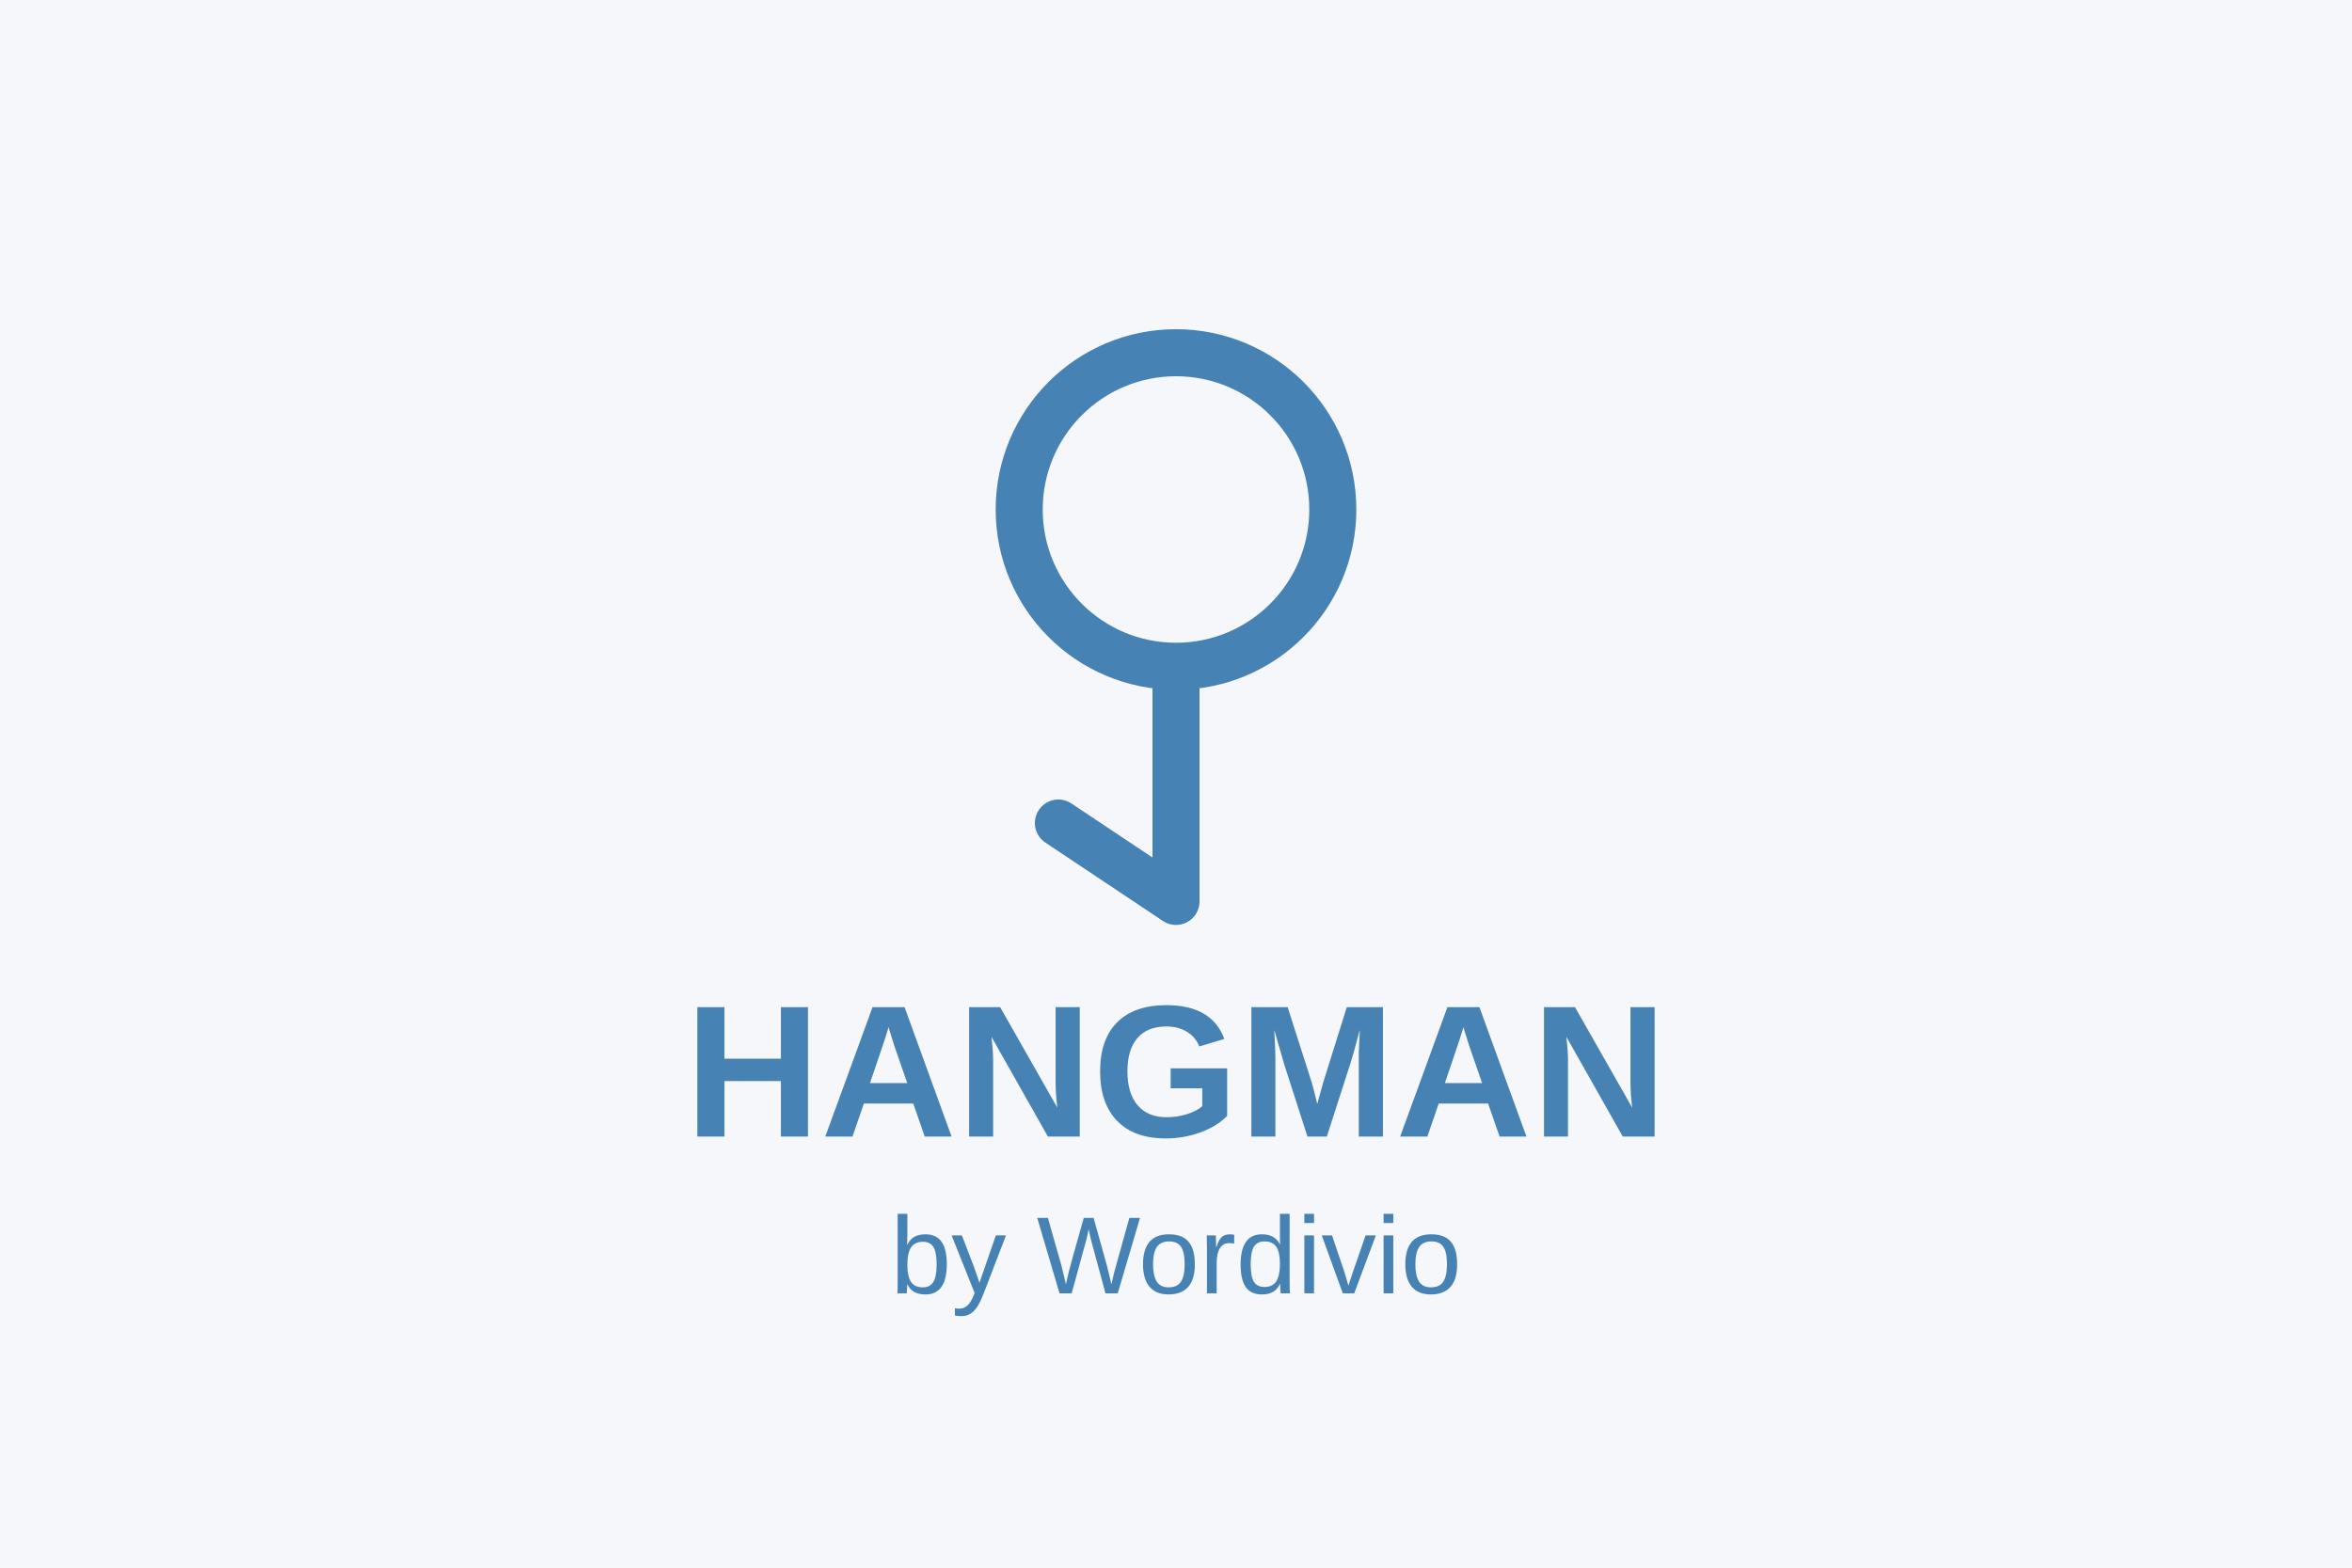
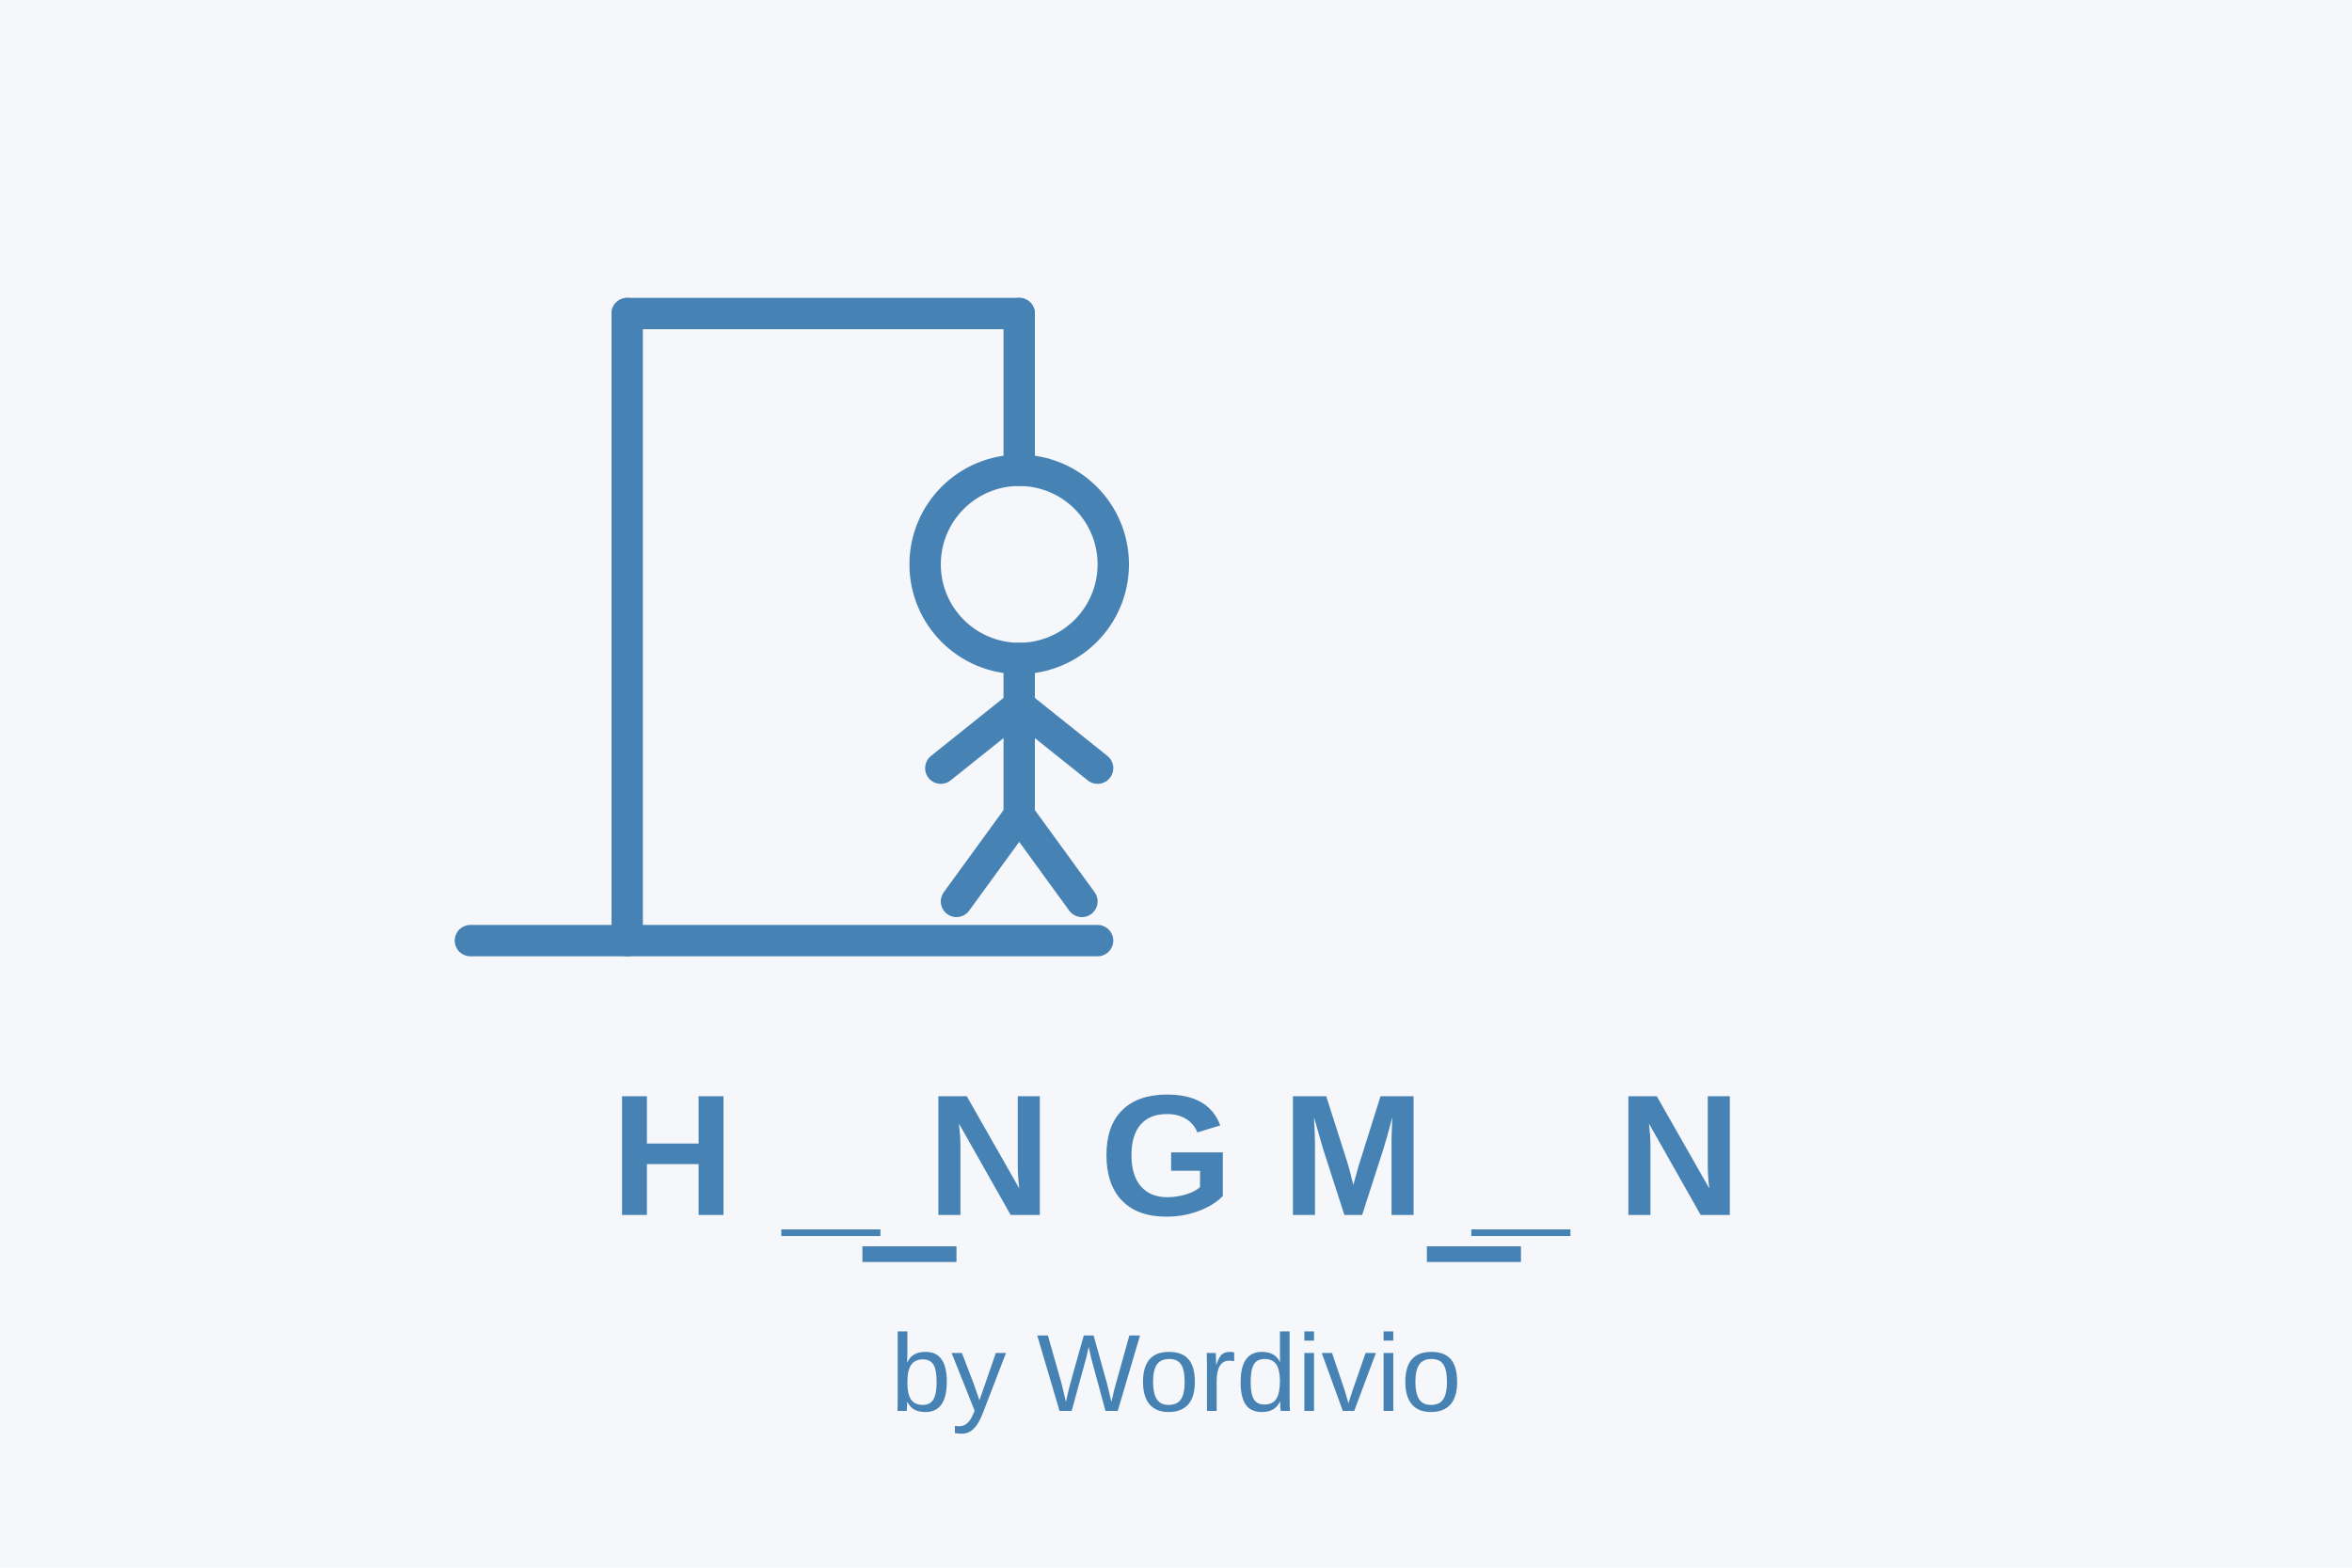
<svg xmlns="http://www.w3.org/2000/svg" viewBox="0 0 300 200">
  <rect width="300" height="200" fill="#f5f7fa" />
-   <g transform="translate(150,70)">
-     <path d="M0,-25 A20,20 0 1,1 0,15 A20,20 0 1,1 0,-25 M0,15 L0,45 L-15,35" stroke-width="6" stroke-linecap="round" stroke-linejoin="round" fill="none" stroke="#4682B4" />
+   <g stroke="#4682B4" stroke-width="4" stroke-linecap="round" stroke-linejoin="round" fill="none">
+     <line x1="60" y1="120" x2="140" y2="120" />
+     <line x1="80" y1="120" x2="80" y2="40" />
+     <line x1="80" y1="40" x2="130" y2="40" />
+     <line x1="130" y1="40" x2="130" y2="60" />
+     <circle cx="130" cy="72" r="12" />
+     <line x1="130" y1="84" x2="130" y2="104" />
+     <line x1="130" y1="90" x2="120" y2="98" />
+     <line x1="130" y1="90" x2="140" y2="98" />
+     <line x1="130" y1="104" x2="122" y2="115" />
+     <line x1="130" y1="104" x2="138" y2="115" />
  </g>
-   <text x="150" y="145" font-family="Arial, sans-serif" font-size="24" font-weight="bold" text-anchor="middle" fill="#4682B4">HANGMAN</text>
-   <text x="150" y="165" font-family="Arial, sans-serif" font-size="14" text-anchor="middle" fill="#4682B4">by Wordivio</text>
+   <g font-family="Arial, sans-serif" font-size="22" font-weight="bold" fill="#4682B4" text-anchor="middle">
+     <text x="150" y="155">H _ N G M _ N</text>
+   </g>
+   <g stroke="#4682B4" stroke-width="2">
+     <line x1="110" y1="160" x2="122" y2="160" />
+     <line x1="182" y1="160" x2="194" y2="160" />
+   </g>
+   <text x="150" y="180" font-family="Arial, sans-serif" font-size="14" text-anchor="middle" fill="#4682B4">by Wordivio</text>
</svg>
